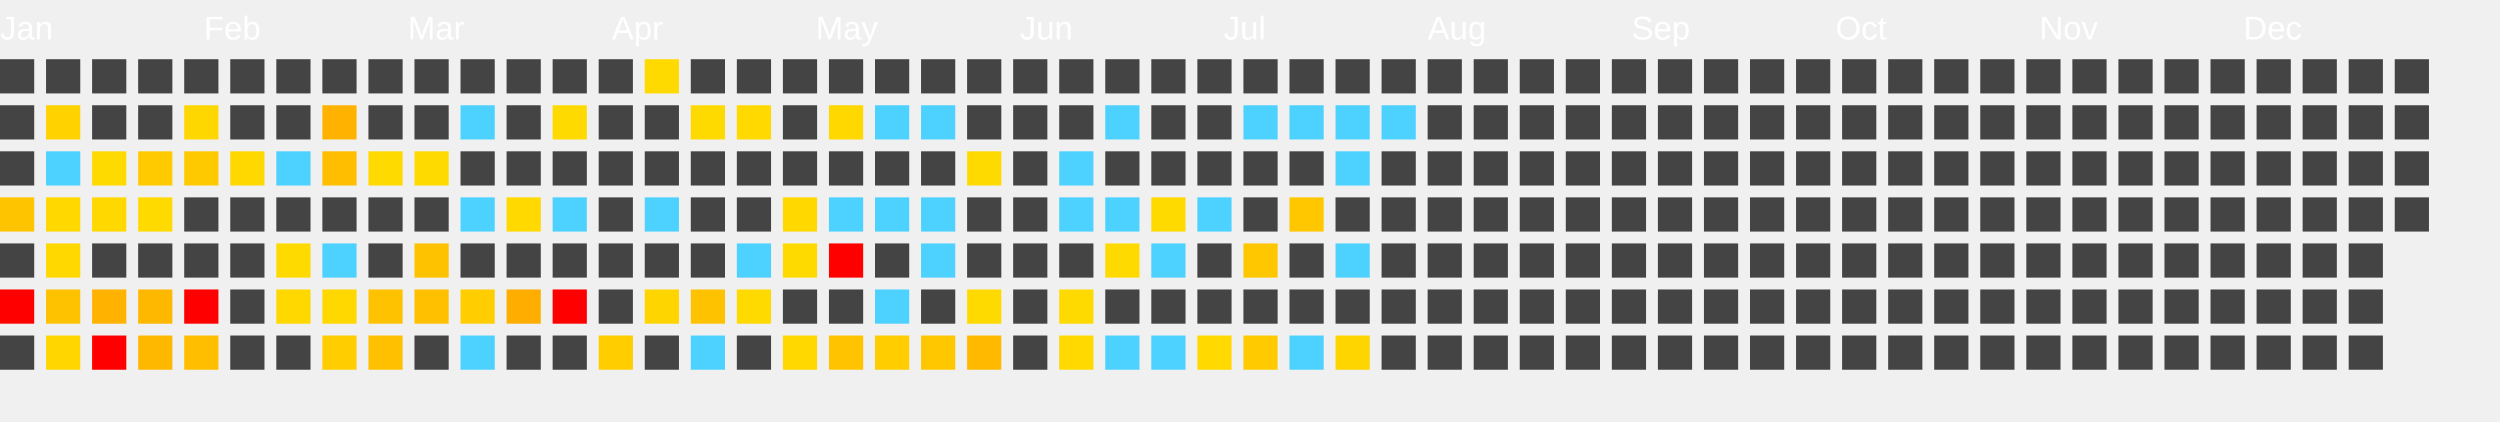
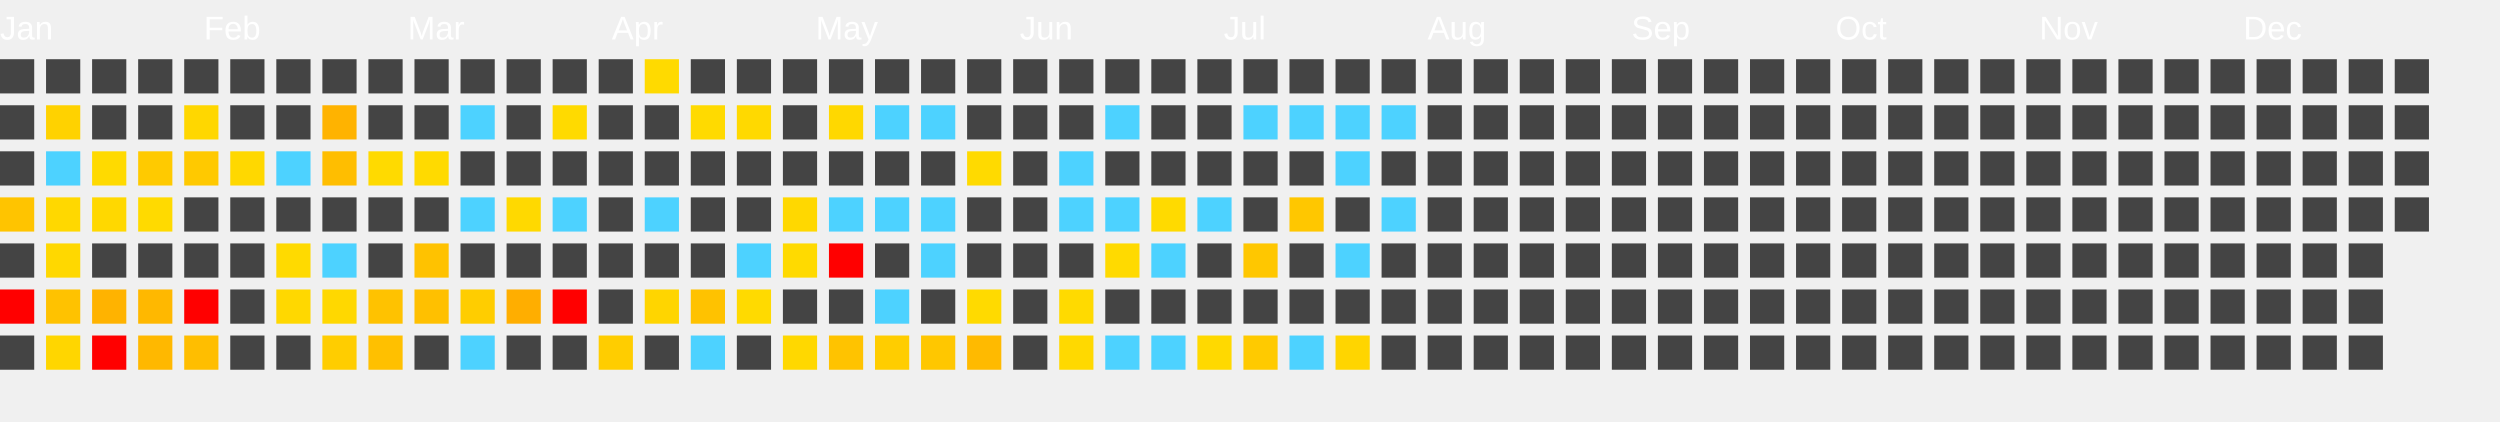
<svg xmlns="http://www.w3.org/2000/svg" baseProfile="full" height="32mm" version="1.1" viewBox="0,0,190,32" width="190mm">
  <defs />
  <rect fill="none" height="32" width="190" x="0" y="0" />
  <text fill="#FFFFFF" style="font-size:2.5px; font-family:Arial" x="0.0" y="3.0">Jan</text>
  <text fill="#FFFFFF" style="font-size:2.5px; font-family:Arial" x="15.5" y="3.0">Feb</text>
  <text fill="#FFFFFF" style="font-size:2.5px; font-family:Arial" x="31.0" y="3.0">Mar</text>
  <text fill="#FFFFFF" style="font-size:2.5px; font-family:Arial" x="46.5" y="3.0">Apr</text>
  <text fill="#FFFFFF" style="font-size:2.5px; font-family:Arial" x="62.0" y="3.0">May</text>
  <text fill="#FFFFFF" style="font-size:2.5px; font-family:Arial" x="77.5" y="3.0">Jun</text>
  <text fill="#FFFFFF" style="font-size:2.5px; font-family:Arial" x="93.0" y="3.0">Jul</text>
  <text fill="#FFFFFF" style="font-size:2.5px; font-family:Arial" x="108.5" y="3.0">Aug</text>
  <text fill="#FFFFFF" style="font-size:2.5px; font-family:Arial" x="124.0" y="3.0">Sep</text>
  <text fill="#FFFFFF" style="font-size:2.5px; font-family:Arial" x="139.5" y="3.0">Oct</text>
  <text fill="#FFFFFF" style="font-size:2.5px; font-family:Arial" x="155.0" y="3.0">Nov</text>
  <text fill="#FFFFFF" style="font-size:2.5px; font-family:Arial" x="170.5" y="3.0">Dec</text>
  <rect fill="#444444" height="2.6" width="2.6" x="0.0" y="4.5" />
  <rect fill="#444444" height="2.6" width="2.6" x="0.0" y="8.0" />
  <rect fill="#444444" height="2.6" width="2.6" x="0.0" y="11.5" />
  <rect fill="#ffc400" height="2.6" width="2.6" x="0.0" y="15.0" />
  <rect fill="#444444" height="2.6" width="2.6" x="0.0" y="18.5" />
  <rect fill="red" height="2.6" width="2.6" x="0.0" y="22.0" />
  <rect fill="#444444" height="2.6" width="2.6" x="0.0" y="25.5" />
  <rect fill="#444444" height="2.6" width="2.6" x="3.5" y="4.5" />
  <rect fill="#ffd200" height="2.6" width="2.6" x="3.5" y="8.0" />
  <rect fill="#4dd2ff" height="2.6" width="2.6" x="3.5" y="11.5" />
  <rect fill="#ffd800" height="2.6" width="2.6" x="3.5" y="15.0" />
  <rect fill="#ffd800" height="2.6" width="2.6" x="3.5" y="18.5" />
  <rect fill="#ffc200" height="2.6" width="2.6" x="3.5" y="22.0" />
  <rect fill="#ffd600" height="2.6" width="2.6" x="3.5" y="25.5" />
  <rect fill="#444444" height="2.6" width="2.6" x="7.0" y="4.5" />
  <rect fill="#444444" height="2.6" width="2.6" x="7.0" y="8.0" />
  <rect fill="#ffda00" height="2.6" width="2.6" x="7.0" y="11.5" />
  <rect fill="#ffd800" height="2.6" width="2.6" x="7.0" y="15.0" />
  <rect fill="#444444" height="2.6" width="2.6" x="7.0" y="18.5" />
  <rect fill="#ffb300" height="2.6" width="2.6" x="7.0" y="22.0" />
  <rect fill="red" height="2.6" width="2.6" x="7.0" y="25.5" />
  <rect fill="#444444" height="2.6" width="2.6" x="10.5" y="4.5" />
  <rect fill="#444444" height="2.6" width="2.6" x="10.5" y="8.0" />
  <rect fill="#ffca00" height="2.6" width="2.6" x="10.5" y="11.5" />
  <rect fill="#ffda00" height="2.6" width="2.6" x="10.5" y="15.0" />
  <rect fill="#444444" height="2.6" width="2.6" x="10.5" y="18.5" />
  <rect fill="#ffb800" height="2.6" width="2.6" x="10.5" y="22.0" />
  <rect fill="#ffb800" height="2.6" width="2.6" x="10.5" y="25.5" />
  <rect fill="#444444" height="2.6" width="2.6" x="14.0" y="4.5" />
  <rect fill="#ffd700" height="2.6" width="2.6" x="14.0" y="8.0" />
  <rect fill="#ffc900" height="2.6" width="2.6" x="14.0" y="11.5" />
  <rect fill="#444444" height="2.6" width="2.6" x="14.0" y="15.0" />
  <rect fill="#444444" height="2.6" width="2.6" x="14.0" y="18.5" />
  <rect fill="red" height="2.6" width="2.6" x="14.0" y="22.0" />
  <rect fill="#ffbe00" height="2.6" width="2.6" x="14.0" y="25.5" />
  <rect fill="#444444" height="2.6" width="2.6" x="17.5" y="4.5" />
  <rect fill="#444444" height="2.6" width="2.6" x="17.5" y="8.0" />
  <rect fill="#ffd800" height="2.6" width="2.6" x="17.5" y="11.5" />
  <rect fill="#444444" height="2.6" width="2.6" x="17.5" y="15.0" />
  <rect fill="#444444" height="2.6" width="2.6" x="17.5" y="18.5" />
  <rect fill="#444444" height="2.6" width="2.6" x="17.5" y="22.0" />
  <rect fill="#444444" height="2.6" width="2.6" x="17.5" y="25.5" />
  <rect fill="#444444" height="2.6" width="2.6" x="21.0" y="4.5" />
  <rect fill="#444444" height="2.6" width="2.6" x="21.0" y="8.0" />
  <rect fill="#4dd2ff" height="2.6" width="2.6" x="21.0" y="11.5" />
  <rect fill="#444444" height="2.6" width="2.6" x="21.0" y="15.0" />
  <rect fill="#ffda00" height="2.6" width="2.6" x="21.0" y="18.5" />
  <rect fill="#ffd800" height="2.6" width="2.6" x="21.0" y="22.0" />
  <rect fill="#444444" height="2.6" width="2.6" x="21.0" y="25.5" />
  <rect fill="#444444" height="2.6" width="2.6" x="24.5" y="4.5" />
  <rect fill="#ffb300" height="2.6" width="2.6" x="24.5" y="8.0" />
  <rect fill="#ffbe00" height="2.6" width="2.6" x="24.5" y="11.5" />
  <rect fill="#444444" height="2.6" width="2.6" x="24.5" y="15.0" />
  <rect fill="#4dd2ff" height="2.6" width="2.6" x="24.5" y="18.5" />
  <rect fill="#ffd800" height="2.6" width="2.6" x="24.5" y="22.0" />
  <rect fill="#ffcd00" height="2.6" width="2.6" x="24.5" y="25.5" />
  <rect fill="#444444" height="2.6" width="2.6" x="28.0" y="4.5" />
  <rect fill="#444444" height="2.6" width="2.6" x="28.0" y="8.0" />
  <rect fill="#ffda00" height="2.6" width="2.6" x="28.0" y="11.5" />
  <rect fill="#444444" height="2.6" width="2.6" x="28.0" y="15.0" />
  <rect fill="#444444" height="2.6" width="2.6" x="28.0" y="18.5" />
  <rect fill="#ffc200" height="2.6" width="2.6" x="28.0" y="22.0" />
  <rect fill="#ffc000" height="2.6" width="2.6" x="28.0" y="25.5" />
  <rect fill="#444444" height="2.6" width="2.6" x="31.5" y="4.5" />
  <rect fill="#444444" height="2.6" width="2.6" x="31.5" y="8.0" />
  <rect fill="#ffda00" height="2.6" width="2.6" x="31.5" y="11.5" />
  <rect fill="#444444" height="2.6" width="2.6" x="31.5" y="15.0" />
  <rect fill="#ffc200" height="2.6" width="2.6" x="31.5" y="18.5" />
  <rect fill="#ffc000" height="2.6" width="2.6" x="31.5" y="22.0" />
  <rect fill="#444444" height="2.6" width="2.6" x="31.5" y="25.5" />
  <rect fill="#444444" height="2.6" width="2.6" x="35.0" y="4.5" />
  <rect fill="#4dd2ff" height="2.6" width="2.6" x="35.0" y="8.0" />
  <rect fill="#444444" height="2.6" width="2.6" x="35.0" y="11.5" />
  <rect fill="#4dd2ff" height="2.6" width="2.6" x="35.0" y="15.0" />
  <rect fill="#444444" height="2.6" width="2.6" x="35.0" y="18.5" />
  <rect fill="#ffcd00" height="2.6" width="2.6" x="35.0" y="22.0" />
  <rect fill="#4dd2ff" height="2.6" width="2.6" x="35.0" y="25.5" />
  <rect fill="#444444" height="2.6" width="2.6" x="38.5" y="4.5" />
  <rect fill="#444444" height="2.6" width="2.6" x="38.5" y="8.0" />
  <rect fill="#444444" height="2.6" width="2.6" x="38.5" y="11.5" />
  <rect fill="#ffd900" height="2.6" width="2.6" x="38.5" y="15.0" />
  <rect fill="#444444" height="2.6" width="2.6" x="38.5" y="18.5" />
  <rect fill="#ffae00" height="2.6" width="2.6" x="38.5" y="22.0" />
  <rect fill="#444444" height="2.6" width="2.6" x="38.5" y="25.5" />
  <rect fill="#444444" height="2.6" width="2.6" x="42.0" y="4.5" />
  <rect fill="#ffda00" height="2.6" width="2.6" x="42.0" y="8.0" />
  <rect fill="#444444" height="2.6" width="2.6" x="42.0" y="11.5" />
  <rect fill="#4dd2ff" height="2.6" width="2.6" x="42.0" y="15.0" />
  <rect fill="#444444" height="2.6" width="2.6" x="42.0" y="18.5" />
  <rect fill="red" height="2.6" width="2.6" x="42.0" y="22.0" />
  <rect fill="#444444" height="2.6" width="2.6" x="42.0" y="25.5" />
  <rect fill="#444444" height="2.6" width="2.6" x="45.5" y="4.5" />
  <rect fill="#444444" height="2.6" width="2.6" x="45.5" y="8.0" />
  <rect fill="#444444" height="2.6" width="2.6" x="45.5" y="11.5" />
  <rect fill="#444444" height="2.6" width="2.6" x="45.5" y="15.0" />
  <rect fill="#444444" height="2.6" width="2.6" x="45.5" y="18.5" />
  <rect fill="#444444" height="2.6" width="2.6" x="45.5" y="22.0" />
  <rect fill="#ffcd00" height="2.6" width="2.6" x="45.5" y="25.5" />
  <rect fill="#ffda00" height="2.6" width="2.6" x="49.0" y="4.5" />
  <rect fill="#444444" height="2.6" width="2.6" x="49.0" y="8.0" />
  <rect fill="#444444" height="2.6" width="2.6" x="49.0" y="11.5" />
  <rect fill="#4dd2ff" height="2.6" width="2.6" x="49.0" y="15.0" />
  <rect fill="#444444" height="2.6" width="2.6" x="49.0" y="18.5" />
  <rect fill="#ffd500" height="2.6" width="2.6" x="49.0" y="22.0" />
  <rect fill="#444444" height="2.6" width="2.6" x="49.0" y="25.5" />
  <rect fill="#444444" height="2.6" width="2.6" x="52.5" y="4.5" />
  <rect fill="#ffda00" height="2.6" width="2.6" x="52.5" y="8.0" />
  <rect fill="#444444" height="2.6" width="2.6" x="52.5" y="11.5" />
  <rect fill="#444444" height="2.6" width="2.6" x="52.5" y="15.0" />
  <rect fill="#444444" height="2.6" width="2.6" x="52.5" y="18.5" />
  <rect fill="#ffc200" height="2.6" width="2.6" x="52.5" y="22.0" />
  <rect fill="#4dd2ff" height="2.6" width="2.6" x="52.5" y="25.5" />
  <rect fill="#444444" height="2.6" width="2.6" x="56.0" y="4.5" />
  <rect fill="#ffd900" height="2.6" width="2.6" x="56.0" y="8.0" />
  <rect fill="#444444" height="2.6" width="2.6" x="56.0" y="11.5" />
  <rect fill="#444444" height="2.6" width="2.6" x="56.0" y="15.0" />
  <rect fill="#4dd2ff" height="2.6" width="2.6" x="56.0" y="18.5" />
  <rect fill="#ffda00" height="2.6" width="2.6" x="56.0" y="22.0" />
  <rect fill="#444444" height="2.6" width="2.6" x="56.0" y="25.5" />
  <rect fill="#444444" height="2.6" width="2.6" x="59.5" y="4.5" />
  <rect fill="#444444" height="2.6" width="2.6" x="59.5" y="8.0" />
  <rect fill="#444444" height="2.6" width="2.6" x="59.5" y="11.5" />
  <rect fill="#ffd800" height="2.6" width="2.6" x="59.5" y="15.0" />
  <rect fill="#ffda00" height="2.6" width="2.6" x="59.5" y="18.5" />
  <rect fill="#444444" height="2.6" width="2.6" x="59.5" y="22.0" />
  <rect fill="#ffd800" height="2.6" width="2.6" x="59.5" y="25.5" />
  <rect fill="#444444" height="2.6" width="2.6" x="63.0" y="4.5" />
  <rect fill="#ffd800" height="2.6" width="2.6" x="63.0" y="8.0" />
  <rect fill="#444444" height="2.6" width="2.6" x="63.0" y="11.5" />
  <rect fill="#4dd2ff" height="2.6" width="2.6" x="63.0" y="15.0" />
  <rect fill="red" height="2.6" width="2.6" x="63.0" y="18.5" />
  <rect fill="#444444" height="2.6" width="2.6" x="63.0" y="22.0" />
  <rect fill="#ffc300" height="2.6" width="2.6" x="63.0" y="25.5" />
  <rect fill="#444444" height="2.6" width="2.6" x="66.5" y="4.5" />
  <rect fill="#4dd2ff" height="2.6" width="2.6" x="66.5" y="8.0" />
  <rect fill="#444444" height="2.6" width="2.6" x="66.5" y="11.5" />
  <rect fill="#4dd2ff" height="2.6" width="2.6" x="66.5" y="15.0" />
  <rect fill="#444444" height="2.6" width="2.6" x="66.5" y="18.5" />
  <rect fill="#4dd2ff" height="2.6" width="2.6" x="66.5" y="22.0" />
  <rect fill="#ffcd00" height="2.6" width="2.6" x="66.5" y="25.5" />
  <rect fill="#444444" height="2.6" width="2.6" x="70.0" y="4.5" />
  <rect fill="#4dd2ff" height="2.6" width="2.6" x="70.0" y="8.0" />
  <rect fill="#444444" height="2.6" width="2.6" x="70.0" y="11.5" />
  <rect fill="#4dd2ff" height="2.6" width="2.6" x="70.0" y="15.0" />
  <rect fill="#4dd2ff" height="2.6" width="2.6" x="70.0" y="18.5" />
  <rect fill="#444444" height="2.6" width="2.6" x="70.0" y="22.0" />
  <rect fill="#ffc700" height="2.6" width="2.6" x="70.0" y="25.5" />
  <rect fill="#444444" height="2.6" width="2.6" x="73.5" y="4.5" />
  <rect fill="#444444" height="2.6" width="2.6" x="73.5" y="8.0" />
  <rect fill="#ffda00" height="2.6" width="2.6" x="73.5" y="11.5" />
  <rect fill="#444444" height="2.6" width="2.6" x="73.5" y="15.0" />
  <rect fill="#444444" height="2.6" width="2.6" x="73.5" y="18.5" />
  <rect fill="#ffda00" height="2.6" width="2.6" x="73.5" y="22.0" />
  <rect fill="#ffba00" height="2.6" width="2.6" x="73.5" y="25.5" />
  <rect fill="#444444" height="2.6" width="2.6" x="77.0" y="4.5" />
  <rect fill="#444444" height="2.6" width="2.6" x="77.0" y="8.0" />
  <rect fill="#444444" height="2.6" width="2.6" x="77.0" y="11.5" />
  <rect fill="#444444" height="2.6" width="2.6" x="77.0" y="15.0" />
  <rect fill="#444444" height="2.6" width="2.6" x="77.0" y="18.5" />
  <rect fill="#444444" height="2.6" width="2.6" x="77.0" y="22.0" />
  <rect fill="#444444" height="2.6" width="2.6" x="77.0" y="25.5" />
  <rect fill="#444444" height="2.6" width="2.6" x="80.5" y="4.5" />
  <rect fill="#444444" height="2.6" width="2.6" x="80.5" y="8.0" />
  <rect fill="#4dd2ff" height="2.6" width="2.6" x="80.5" y="11.5" />
  <rect fill="#4dd2ff" height="2.6" width="2.6" x="80.5" y="15.0" />
  <rect fill="#444444" height="2.6" width="2.6" x="80.5" y="18.5" />
  <rect fill="#ffda00" height="2.6" width="2.6" x="80.5" y="22.0" />
  <rect fill="#ffd900" height="2.6" width="2.6" x="80.5" y="25.5" />
  <rect fill="#444444" height="2.6" width="2.6" x="84.0" y="4.5" />
  <rect fill="#4dd2ff" height="2.6" width="2.6" x="84.0" y="8.0" />
  <rect fill="#444444" height="2.6" width="2.6" x="84.0" y="11.5" />
  <rect fill="#4dd2ff" height="2.6" width="2.6" x="84.0" y="15.0" />
  <rect fill="#ffda00" height="2.6" width="2.6" x="84.0" y="18.5" />
  <rect fill="#444444" height="2.6" width="2.6" x="84.0" y="22.0" />
  <rect fill="#4dd2ff" height="2.6" width="2.6" x="84.0" y="25.5" />
  <rect fill="#444444" height="2.6" width="2.6" x="87.5" y="4.5" />
  <rect fill="#444444" height="2.6" width="2.6" x="87.5" y="8.0" />
  <rect fill="#444444" height="2.6" width="2.6" x="87.5" y="11.5" />
  <rect fill="#ffda00" height="2.6" width="2.6" x="87.5" y="15.0" />
  <rect fill="#4dd2ff" height="2.6" width="2.6" x="87.5" y="18.5" />
  <rect fill="#444444" height="2.6" width="2.6" x="87.5" y="22.0" />
  <rect fill="#4dd2ff" height="2.6" width="2.6" x="87.5" y="25.5" />
  <rect fill="#444444" height="2.6" width="2.6" x="91.0" y="4.5" />
  <rect fill="#444444" height="2.6" width="2.6" x="91.0" y="8.0" />
  <rect fill="#444444" height="2.6" width="2.6" x="91.0" y="11.5" />
  <rect fill="#4dd2ff" height="2.6" width="2.6" x="91.0" y="15.0" />
  <rect fill="#444444" height="2.6" width="2.6" x="91.0" y="18.5" />
  <rect fill="#444444" height="2.6" width="2.6" x="91.0" y="22.0" />
  <rect fill="#ffd900" height="2.6" width="2.6" x="91.0" y="25.5" />
  <rect fill="#444444" height="2.6" width="2.6" x="94.5" y="4.5" />
  <rect fill="#4dd2ff" height="2.6" width="2.6" x="94.5" y="8.0" />
  <rect fill="#444444" height="2.6" width="2.6" x="94.5" y="11.5" />
  <rect fill="#444444" height="2.6" width="2.6" x="94.5" y="15.0" />
  <rect fill="#ffc700" height="2.6" width="2.6" x="94.5" y="18.5" />
  <rect fill="#444444" height="2.6" width="2.6" x="94.5" y="22.0" />
  <rect fill="#ffca00" height="2.6" width="2.6" x="94.5" y="25.5" />
  <rect fill="#444444" height="2.6" width="2.6" x="98.0" y="4.5" />
  <rect fill="#4dd2ff" height="2.6" width="2.6" x="98.0" y="8.0" />
  <rect fill="#444444" height="2.6" width="2.6" x="98.0" y="11.5" />
  <rect fill="#ffc700" height="2.6" width="2.6" x="98.0" y="15.0" />
  <rect fill="#444444" height="2.6" width="2.6" x="98.0" y="18.5" />
  <rect fill="#444444" height="2.6" width="2.6" x="98.0" y="22.0" />
  <rect fill="#4dd2ff" height="2.6" width="2.6" x="98.0" y="25.5" />
  <rect fill="#444444" height="2.6" width="2.6" x="101.5" y="4.5" />
  <rect fill="#4dd2ff" height="2.6" width="2.6" x="101.5" y="8.0" />
  <rect fill="#4dd2ff" height="2.6" width="2.6" x="101.5" y="11.5" />
  <rect fill="#444444" height="2.6" width="2.6" x="101.5" y="15.0" />
  <rect fill="#4dd2ff" height="2.6" width="2.6" x="101.5" y="18.5" />
  <rect fill="#444444" height="2.6" width="2.6" x="101.5" y="22.0" />
  <rect fill="#ffd500" height="2.6" width="2.6" x="101.5" y="25.5" />
  <rect fill="#444444" height="2.6" width="2.6" x="105.0" y="4.5" />
  <rect fill="#4dd2ff" height="2.6" width="2.6" x="105.0" y="8.0" />
  <rect fill="#444444" height="2.6" width="2.6" x="105.0" y="11.5" />
-   <rect fill="#444444" height="2.6" width="2.6" x="105.0" y="15.0" />
+   <rect fill="#4dd2ff" height="2.6" width="2.6" x="105.0" y="15.0" />
  <rect fill="#444444" height="2.6" width="2.6" x="105.0" y="18.5" />
  <rect fill="#444444" height="2.6" width="2.6" x="105.0" y="22.0" />
  <rect fill="#444444" height="2.6" width="2.6" x="105.0" y="25.5" />
  <rect fill="#444444" height="2.6" width="2.6" x="108.5" y="4.5" />
  <rect fill="#444444" height="2.6" width="2.6" x="108.5" y="8.0" />
  <rect fill="#444444" height="2.6" width="2.6" x="108.5" y="11.5" />
  <rect fill="#444444" height="2.6" width="2.6" x="108.5" y="15.0" />
  <rect fill="#444444" height="2.6" width="2.6" x="108.5" y="18.5" />
  <rect fill="#444444" height="2.6" width="2.6" x="108.5" y="22.0" />
  <rect fill="#444444" height="2.6" width="2.6" x="108.5" y="25.5" />
  <rect fill="#444444" height="2.6" width="2.6" x="112.0" y="4.5" />
  <rect fill="#444444" height="2.6" width="2.6" x="112.0" y="8.0" />
  <rect fill="#444444" height="2.6" width="2.6" x="112.0" y="11.5" />
  <rect fill="#444444" height="2.6" width="2.6" x="112.0" y="15.0" />
  <rect fill="#444444" height="2.6" width="2.6" x="112.0" y="18.5" />
  <rect fill="#444444" height="2.6" width="2.6" x="112.0" y="22.0" />
  <rect fill="#444444" height="2.6" width="2.6" x="112.0" y="25.5" />
  <rect fill="#444444" height="2.6" width="2.6" x="115.5" y="4.5" />
  <rect fill="#444444" height="2.6" width="2.6" x="115.5" y="8.0" />
  <rect fill="#444444" height="2.6" width="2.6" x="115.5" y="11.5" />
  <rect fill="#444444" height="2.6" width="2.6" x="115.5" y="15.0" />
  <rect fill="#444444" height="2.6" width="2.6" x="115.5" y="18.5" />
  <rect fill="#444444" height="2.6" width="2.6" x="115.5" y="22.0" />
  <rect fill="#444444" height="2.6" width="2.6" x="115.5" y="25.5" />
  <rect fill="#444444" height="2.6" width="2.6" x="119.0" y="4.5" />
  <rect fill="#444444" height="2.6" width="2.6" x="119.0" y="8.0" />
  <rect fill="#444444" height="2.6" width="2.6" x="119.0" y="11.5" />
  <rect fill="#444444" height="2.6" width="2.6" x="119.0" y="15.0" />
  <rect fill="#444444" height="2.6" width="2.6" x="119.0" y="18.5" />
  <rect fill="#444444" height="2.6" width="2.6" x="119.0" y="22.0" />
  <rect fill="#444444" height="2.6" width="2.6" x="119.0" y="25.5" />
  <rect fill="#444444" height="2.6" width="2.6" x="122.5" y="4.5" />
  <rect fill="#444444" height="2.6" width="2.6" x="122.5" y="8.0" />
  <rect fill="#444444" height="2.6" width="2.6" x="122.5" y="11.5" />
  <rect fill="#444444" height="2.6" width="2.6" x="122.5" y="15.0" />
  <rect fill="#444444" height="2.6" width="2.6" x="122.5" y="18.5" />
  <rect fill="#444444" height="2.6" width="2.6" x="122.5" y="22.0" />
  <rect fill="#444444" height="2.6" width="2.6" x="122.5" y="25.5" />
  <rect fill="#444444" height="2.6" width="2.6" x="126.0" y="4.5" />
  <rect fill="#444444" height="2.6" width="2.6" x="126.0" y="8.0" />
  <rect fill="#444444" height="2.6" width="2.6" x="126.0" y="11.5" />
  <rect fill="#444444" height="2.6" width="2.6" x="126.0" y="15.0" />
  <rect fill="#444444" height="2.6" width="2.6" x="126.0" y="18.5" />
  <rect fill="#444444" height="2.6" width="2.6" x="126.0" y="22.0" />
  <rect fill="#444444" height="2.6" width="2.6" x="126.0" y="25.5" />
  <rect fill="#444444" height="2.6" width="2.6" x="129.5" y="4.5" />
  <rect fill="#444444" height="2.6" width="2.6" x="129.5" y="8.0" />
  <rect fill="#444444" height="2.6" width="2.6" x="129.5" y="11.5" />
  <rect fill="#444444" height="2.6" width="2.6" x="129.5" y="15.0" />
  <rect fill="#444444" height="2.6" width="2.6" x="129.5" y="18.5" />
  <rect fill="#444444" height="2.6" width="2.6" x="129.5" y="22.0" />
  <rect fill="#444444" height="2.6" width="2.6" x="129.5" y="25.5" />
  <rect fill="#444444" height="2.6" width="2.6" x="133.0" y="4.5" />
  <rect fill="#444444" height="2.6" width="2.6" x="133.0" y="8.0" />
  <rect fill="#444444" height="2.6" width="2.6" x="133.0" y="11.5" />
  <rect fill="#444444" height="2.6" width="2.6" x="133.0" y="15.0" />
  <rect fill="#444444" height="2.6" width="2.6" x="133.0" y="18.5" />
  <rect fill="#444444" height="2.6" width="2.6" x="133.0" y="22.0" />
  <rect fill="#444444" height="2.6" width="2.6" x="133.0" y="25.5" />
  <rect fill="#444444" height="2.6" width="2.6" x="136.5" y="4.5" />
  <rect fill="#444444" height="2.6" width="2.6" x="136.5" y="8.0" />
  <rect fill="#444444" height="2.6" width="2.6" x="136.5" y="11.5" />
  <rect fill="#444444" height="2.6" width="2.6" x="136.5" y="15.0" />
  <rect fill="#444444" height="2.6" width="2.6" x="136.5" y="18.5" />
  <rect fill="#444444" height="2.6" width="2.6" x="136.5" y="22.0" />
  <rect fill="#444444" height="2.6" width="2.6" x="136.5" y="25.5" />
  <rect fill="#444444" height="2.6" width="2.6" x="140.0" y="4.5" />
  <rect fill="#444444" height="2.6" width="2.6" x="140.0" y="8.0" />
  <rect fill="#444444" height="2.6" width="2.6" x="140.0" y="11.5" />
  <rect fill="#444444" height="2.6" width="2.6" x="140.0" y="15.0" />
  <rect fill="#444444" height="2.6" width="2.6" x="140.0" y="18.5" />
  <rect fill="#444444" height="2.6" width="2.6" x="140.0" y="22.0" />
  <rect fill="#444444" height="2.6" width="2.6" x="140.0" y="25.5" />
  <rect fill="#444444" height="2.6" width="2.6" x="143.5" y="4.5" />
  <rect fill="#444444" height="2.6" width="2.6" x="143.5" y="8.0" />
  <rect fill="#444444" height="2.6" width="2.6" x="143.5" y="11.5" />
  <rect fill="#444444" height="2.6" width="2.6" x="143.5" y="15.0" />
  <rect fill="#444444" height="2.6" width="2.6" x="143.5" y="18.5" />
  <rect fill="#444444" height="2.6" width="2.6" x="143.5" y="22.0" />
  <rect fill="#444444" height="2.6" width="2.6" x="143.5" y="25.5" />
  <rect fill="#444444" height="2.6" width="2.6" x="147.0" y="4.5" />
  <rect fill="#444444" height="2.6" width="2.6" x="147.0" y="8.0" />
  <rect fill="#444444" height="2.6" width="2.6" x="147.0" y="11.5" />
  <rect fill="#444444" height="2.6" width="2.6" x="147.0" y="15.0" />
  <rect fill="#444444" height="2.6" width="2.6" x="147.0" y="18.5" />
  <rect fill="#444444" height="2.6" width="2.6" x="147.0" y="22.0" />
  <rect fill="#444444" height="2.6" width="2.6" x="147.0" y="25.5" />
  <rect fill="#444444" height="2.6" width="2.6" x="150.5" y="4.5" />
  <rect fill="#444444" height="2.6" width="2.6" x="150.5" y="8.0" />
  <rect fill="#444444" height="2.6" width="2.6" x="150.5" y="11.5" />
  <rect fill="#444444" height="2.6" width="2.6" x="150.5" y="15.0" />
  <rect fill="#444444" height="2.6" width="2.6" x="150.5" y="18.5" />
  <rect fill="#444444" height="2.6" width="2.6" x="150.5" y="22.0" />
  <rect fill="#444444" height="2.6" width="2.6" x="150.5" y="25.5" />
  <rect fill="#444444" height="2.6" width="2.6" x="154.0" y="4.5" />
  <rect fill="#444444" height="2.6" width="2.6" x="154.0" y="8.0" />
  <rect fill="#444444" height="2.6" width="2.6" x="154.0" y="11.5" />
  <rect fill="#444444" height="2.6" width="2.6" x="154.0" y="15.0" />
  <rect fill="#444444" height="2.6" width="2.6" x="154.0" y="18.5" />
  <rect fill="#444444" height="2.6" width="2.6" x="154.0" y="22.0" />
  <rect fill="#444444" height="2.6" width="2.6" x="154.0" y="25.5" />
  <rect fill="#444444" height="2.6" width="2.6" x="157.5" y="4.5" />
  <rect fill="#444444" height="2.6" width="2.6" x="157.5" y="8.0" />
  <rect fill="#444444" height="2.6" width="2.6" x="157.5" y="11.5" />
  <rect fill="#444444" height="2.6" width="2.6" x="157.5" y="15.0" />
  <rect fill="#444444" height="2.6" width="2.6" x="157.5" y="18.5" />
  <rect fill="#444444" height="2.6" width="2.6" x="157.5" y="22.0" />
  <rect fill="#444444" height="2.6" width="2.6" x="157.5" y="25.5" />
  <rect fill="#444444" height="2.6" width="2.6" x="161.0" y="4.5" />
  <rect fill="#444444" height="2.6" width="2.6" x="161.0" y="8.0" />
  <rect fill="#444444" height="2.6" width="2.6" x="161.0" y="11.5" />
  <rect fill="#444444" height="2.6" width="2.6" x="161.0" y="15.0" />
  <rect fill="#444444" height="2.6" width="2.6" x="161.0" y="18.5" />
  <rect fill="#444444" height="2.6" width="2.6" x="161.0" y="22.0" />
  <rect fill="#444444" height="2.6" width="2.6" x="161.0" y="25.5" />
  <rect fill="#444444" height="2.6" width="2.6" x="164.5" y="4.5" />
  <rect fill="#444444" height="2.6" width="2.6" x="164.5" y="8.0" />
  <rect fill="#444444" height="2.6" width="2.6" x="164.5" y="11.5" />
  <rect fill="#444444" height="2.6" width="2.6" x="164.5" y="15.0" />
  <rect fill="#444444" height="2.6" width="2.6" x="164.5" y="18.5" />
  <rect fill="#444444" height="2.6" width="2.6" x="164.5" y="22.0" />
  <rect fill="#444444" height="2.6" width="2.6" x="164.5" y="25.5" />
  <rect fill="#444444" height="2.6" width="2.6" x="168.0" y="4.5" />
  <rect fill="#444444" height="2.6" width="2.6" x="168.0" y="8.0" />
  <rect fill="#444444" height="2.6" width="2.6" x="168.0" y="11.5" />
  <rect fill="#444444" height="2.6" width="2.6" x="168.0" y="15.0" />
  <rect fill="#444444" height="2.6" width="2.6" x="168.0" y="18.5" />
  <rect fill="#444444" height="2.6" width="2.6" x="168.0" y="22.0" />
  <rect fill="#444444" height="2.6" width="2.6" x="168.0" y="25.5" />
  <rect fill="#444444" height="2.6" width="2.6" x="171.5" y="4.5" />
  <rect fill="#444444" height="2.6" width="2.6" x="171.5" y="8.0" />
  <rect fill="#444444" height="2.6" width="2.6" x="171.5" y="11.5" />
  <rect fill="#444444" height="2.6" width="2.6" x="171.5" y="15.0" />
  <rect fill="#444444" height="2.6" width="2.6" x="171.5" y="18.5" />
  <rect fill="#444444" height="2.6" width="2.6" x="171.5" y="22.0" />
  <rect fill="#444444" height="2.6" width="2.6" x="171.5" y="25.5" />
  <rect fill="#444444" height="2.6" width="2.6" x="175.0" y="4.5" />
  <rect fill="#444444" height="2.6" width="2.6" x="175.0" y="8.0" />
  <rect fill="#444444" height="2.6" width="2.6" x="175.0" y="11.5" />
  <rect fill="#444444" height="2.6" width="2.6" x="175.0" y="15.0" />
  <rect fill="#444444" height="2.6" width="2.6" x="175.0" y="18.5" />
  <rect fill="#444444" height="2.6" width="2.6" x="175.0" y="22.0" />
  <rect fill="#444444" height="2.6" width="2.6" x="175.0" y="25.5" />
  <rect fill="#444444" height="2.6" width="2.6" x="178.5" y="4.5" />
  <rect fill="#444444" height="2.6" width="2.6" x="178.5" y="8.0" />
  <rect fill="#444444" height="2.6" width="2.6" x="178.5" y="11.5" />
  <rect fill="#444444" height="2.6" width="2.6" x="178.5" y="15.0" />
  <rect fill="#444444" height="2.6" width="2.6" x="178.5" y="18.5" />
  <rect fill="#444444" height="2.6" width="2.6" x="178.5" y="22.0" />
  <rect fill="#444444" height="2.6" width="2.6" x="178.5" y="25.5" />
  <rect fill="#444444" height="2.6" width="2.6" x="182.0" y="4.5" />
  <rect fill="#444444" height="2.6" width="2.6" x="182.0" y="8.0" />
  <rect fill="#444444" height="2.6" width="2.6" x="182.0" y="11.5" />
  <rect fill="#444444" height="2.6" width="2.6" x="182.0" y="15.0" />
</svg>
